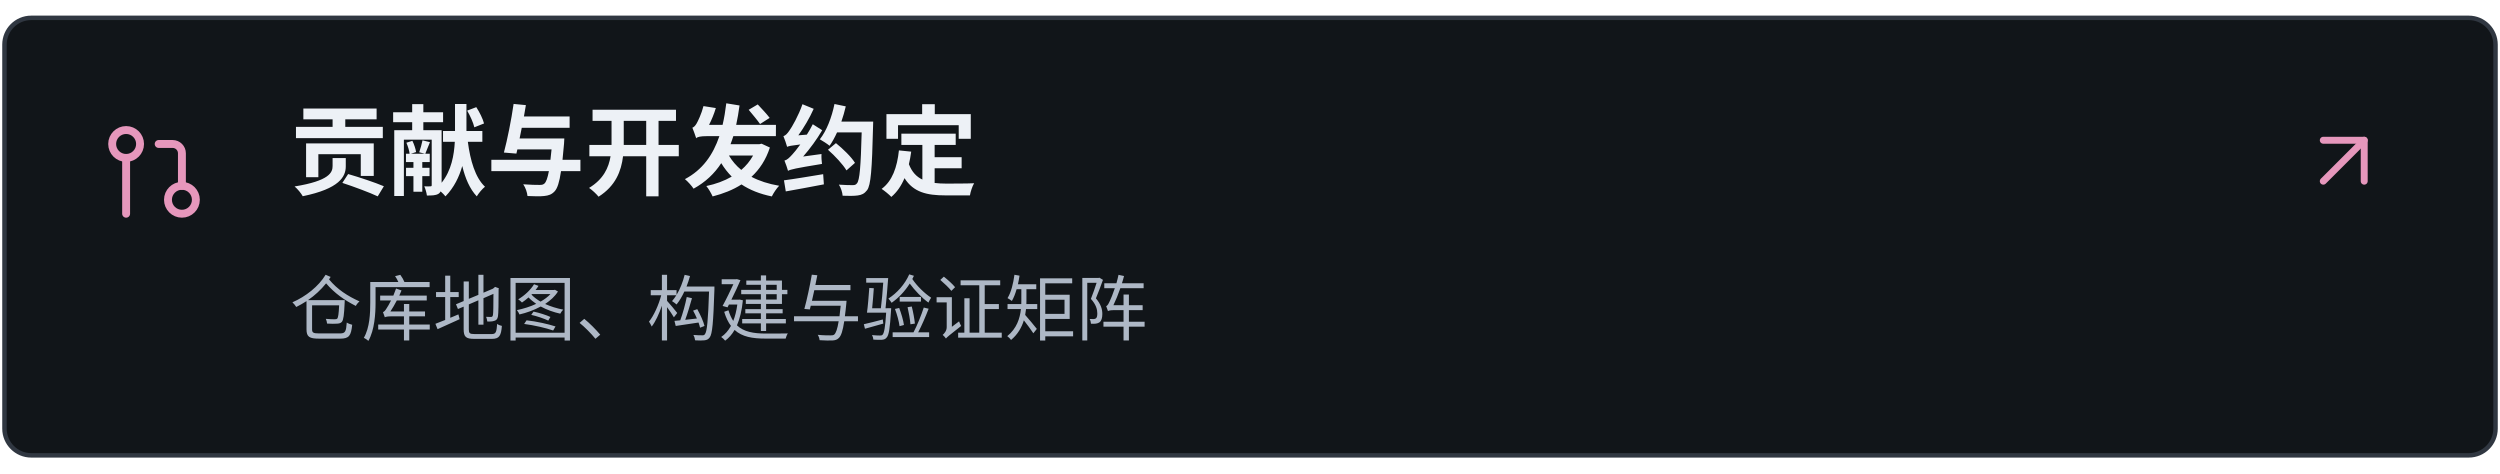
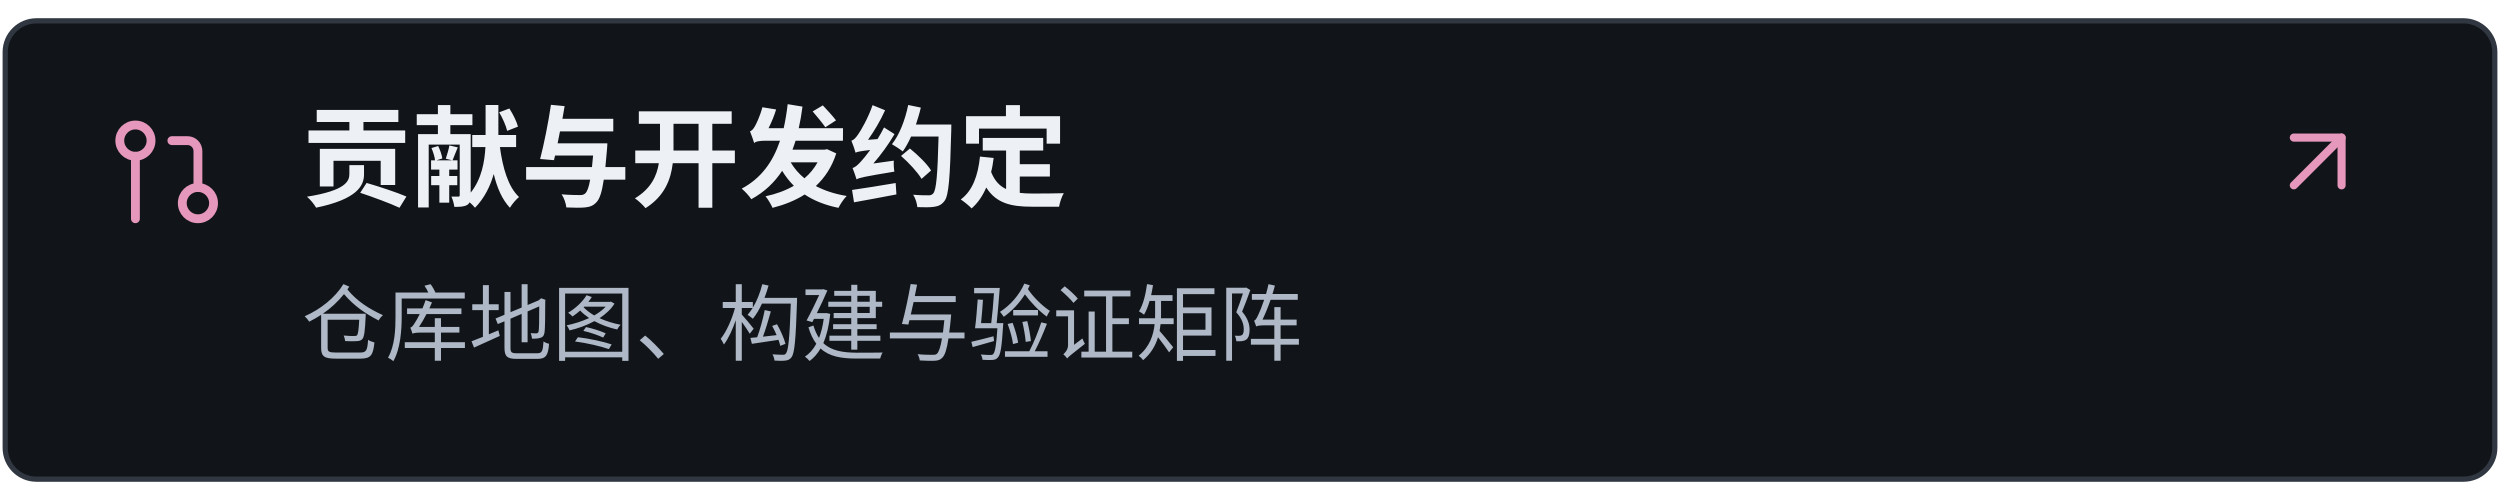
- <svg xmlns="http://www.w3.org/2000/svg" width="560" height="106" viewBox="0 0 560 106" role="img" aria-labelledby="title desc">
+ <svg xmlns="http://www.w3.org/2000/svg" width="480" height="96" viewBox="0 0 480 96" role="img" aria-labelledby="title desc">
  <style>
    text { font-family: "Cascadia Code","SFMono-Regular",Consolas,"Liberation Mono","Microsoft YaHei",monospace; letter-spacing: 0; }
    a:hover .tile { fill: #1b2028; }
    a:focus-visible .tile { stroke: #8bb6fb; stroke-width: 3; }
    
  </style>
  <a href="https://github.com/says693/dsh-TUI-693/blob/main/docs/contributing.md">
-     <rect class="tile" x="1" y="4" width="558" height="98" rx="6" fill="#111519" stroke="#303741" />
-     <g transform="translate(22 26) scale(1.041667)" fill="none" stroke="#e697bc" stroke-width="1.7" stroke-linecap="round" stroke-linejoin="round">
+     <rect class="tile" x="1" y="4" width="478" height="88" rx="6" fill="#111519" stroke="#303741" />
+     <g transform="translate(20 21) scale(1)" fill="none" stroke="#e697bc" stroke-width="1.7" stroke-linecap="round" stroke-linejoin="round">
      <circle cx="18" cy="18" r="3" />
      <circle cx="6" cy="6" r="3" />
      <path d="M13 6h3a2 2 0 0 1 2 2v7" />
      <line x1="6" x2="6" y1="9" y2="21" />
    </g>
-     <text x="65" y="42" font-size="22" fill="#edf1f6" font-weight="600">贡献与开发约定</text>
-     <text x="65" y="75" font-size="16" fill="#aeb8c6">仓库地图、构建与验证矩阵</text>
-     <g transform="translate(514 25) scale(0.9166667)" fill="none" stroke="#e697bc" stroke-width="1.7" stroke-linecap="round" stroke-linejoin="round">
+     <text x="58" y="38" font-size="21" fill="#edf1f6" font-weight="600">贡献与开发约定</text>
+     <text x="58" y="68" font-size="16" fill="#aeb8c6">仓库地图、构建与验证矩阵</text>
+     <g transform="translate(434 20) scale(0.9166667)" fill="none" stroke="#e697bc" stroke-width="1.7" stroke-linecap="round" stroke-linejoin="round">
      <path d="M7 7h10v10" />
      <path d="M7 17 17 7" />
    </g>
  </a>
</svg>
